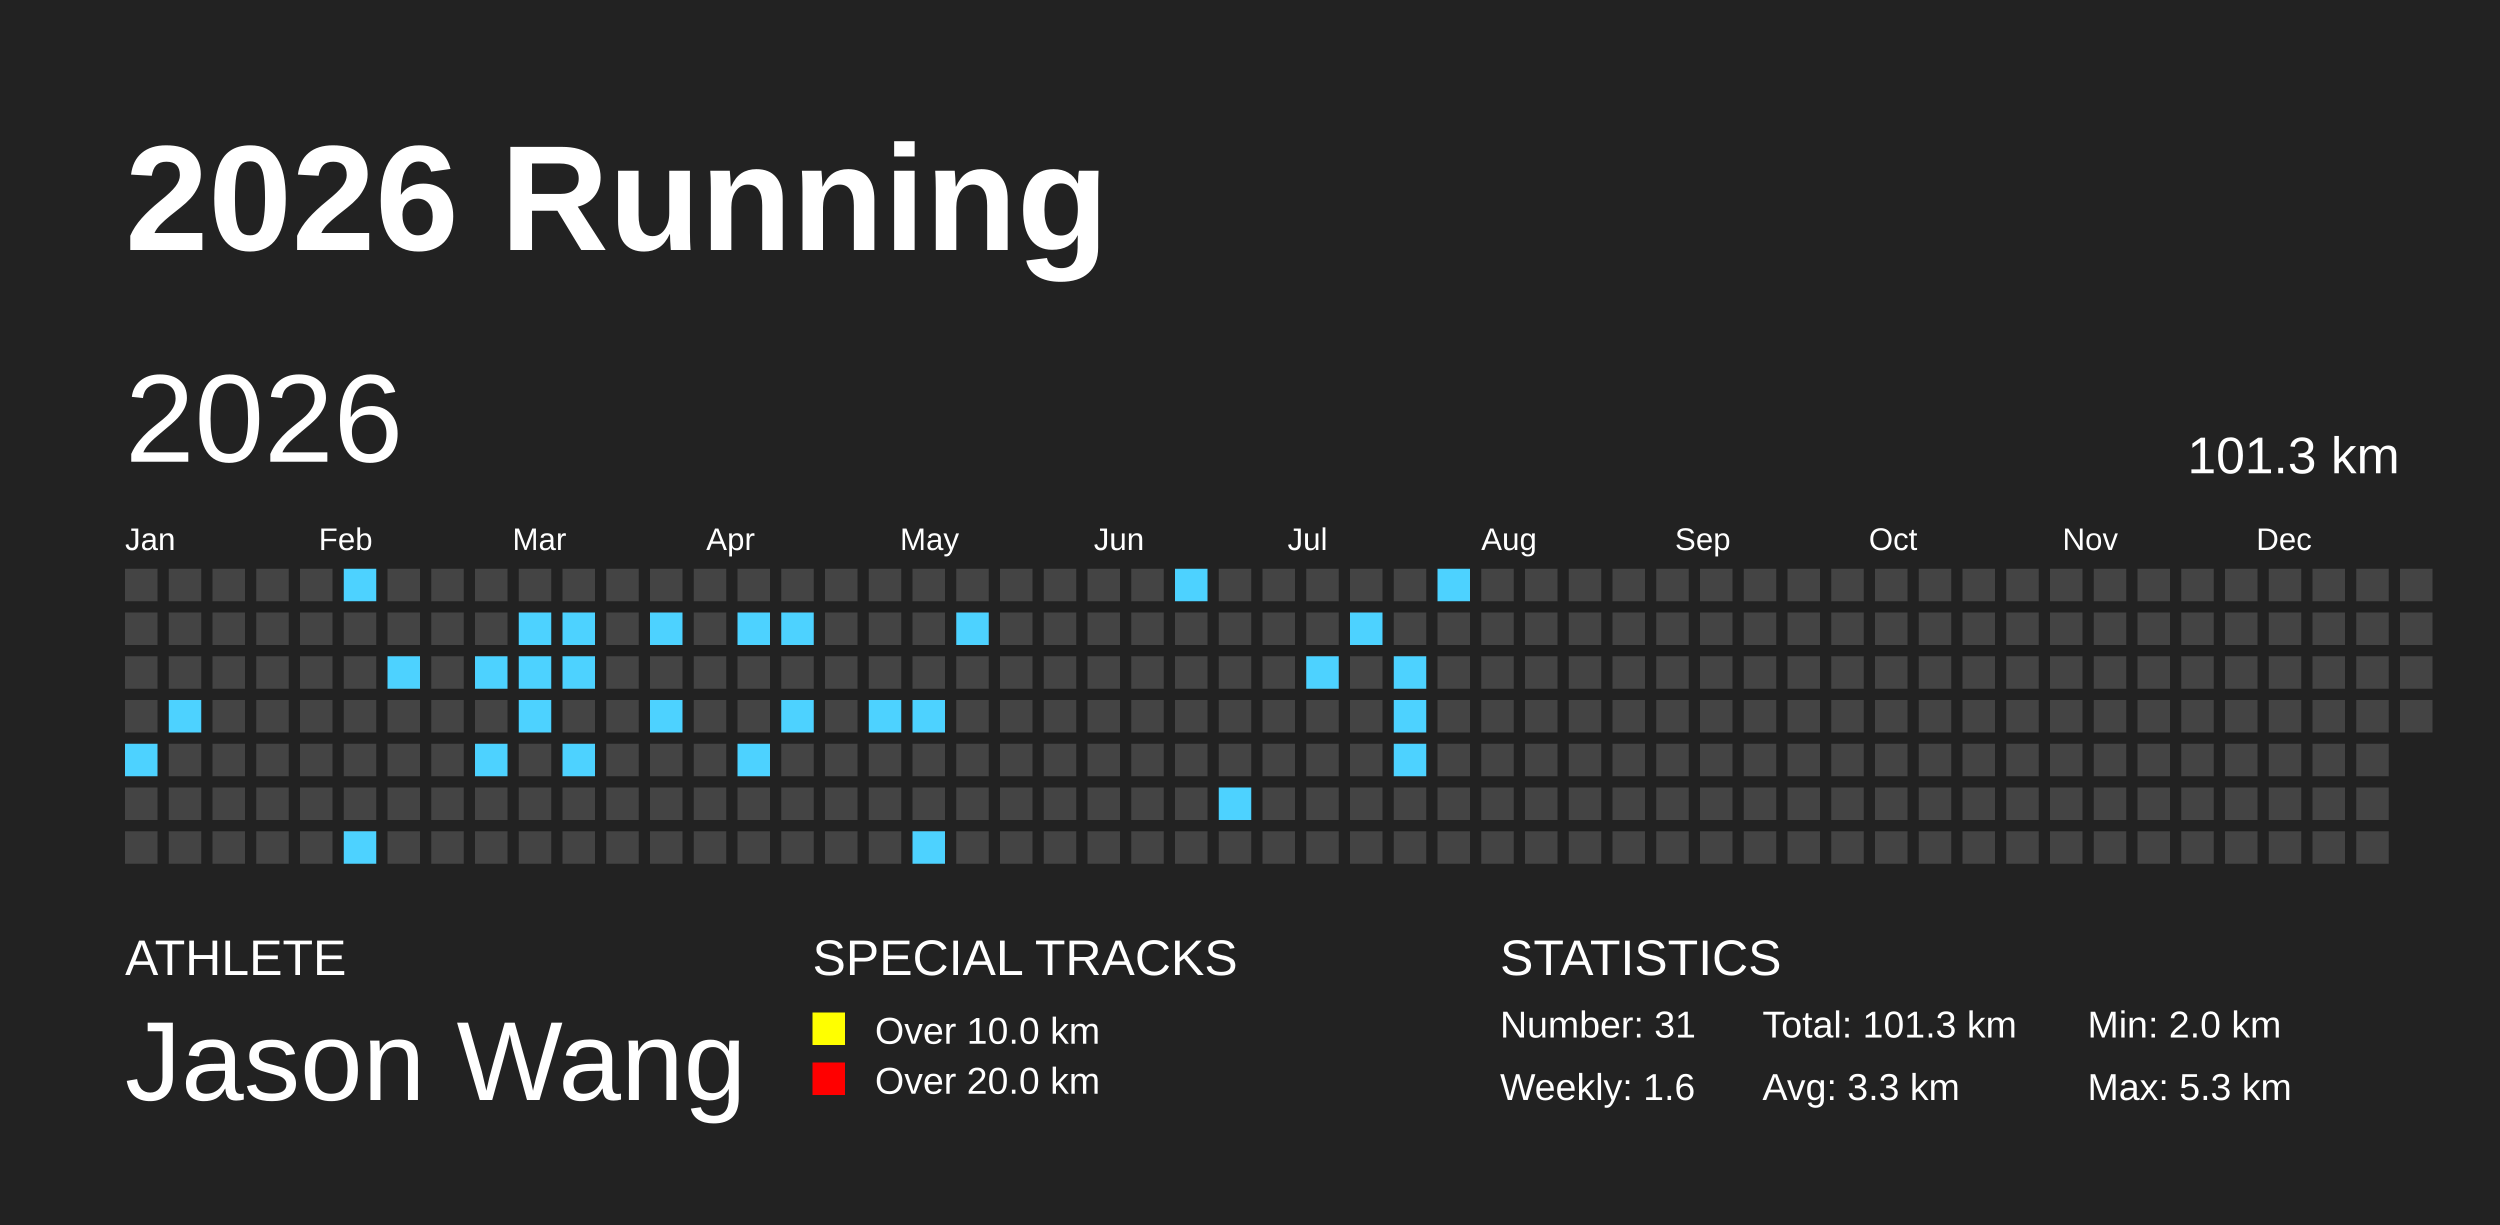
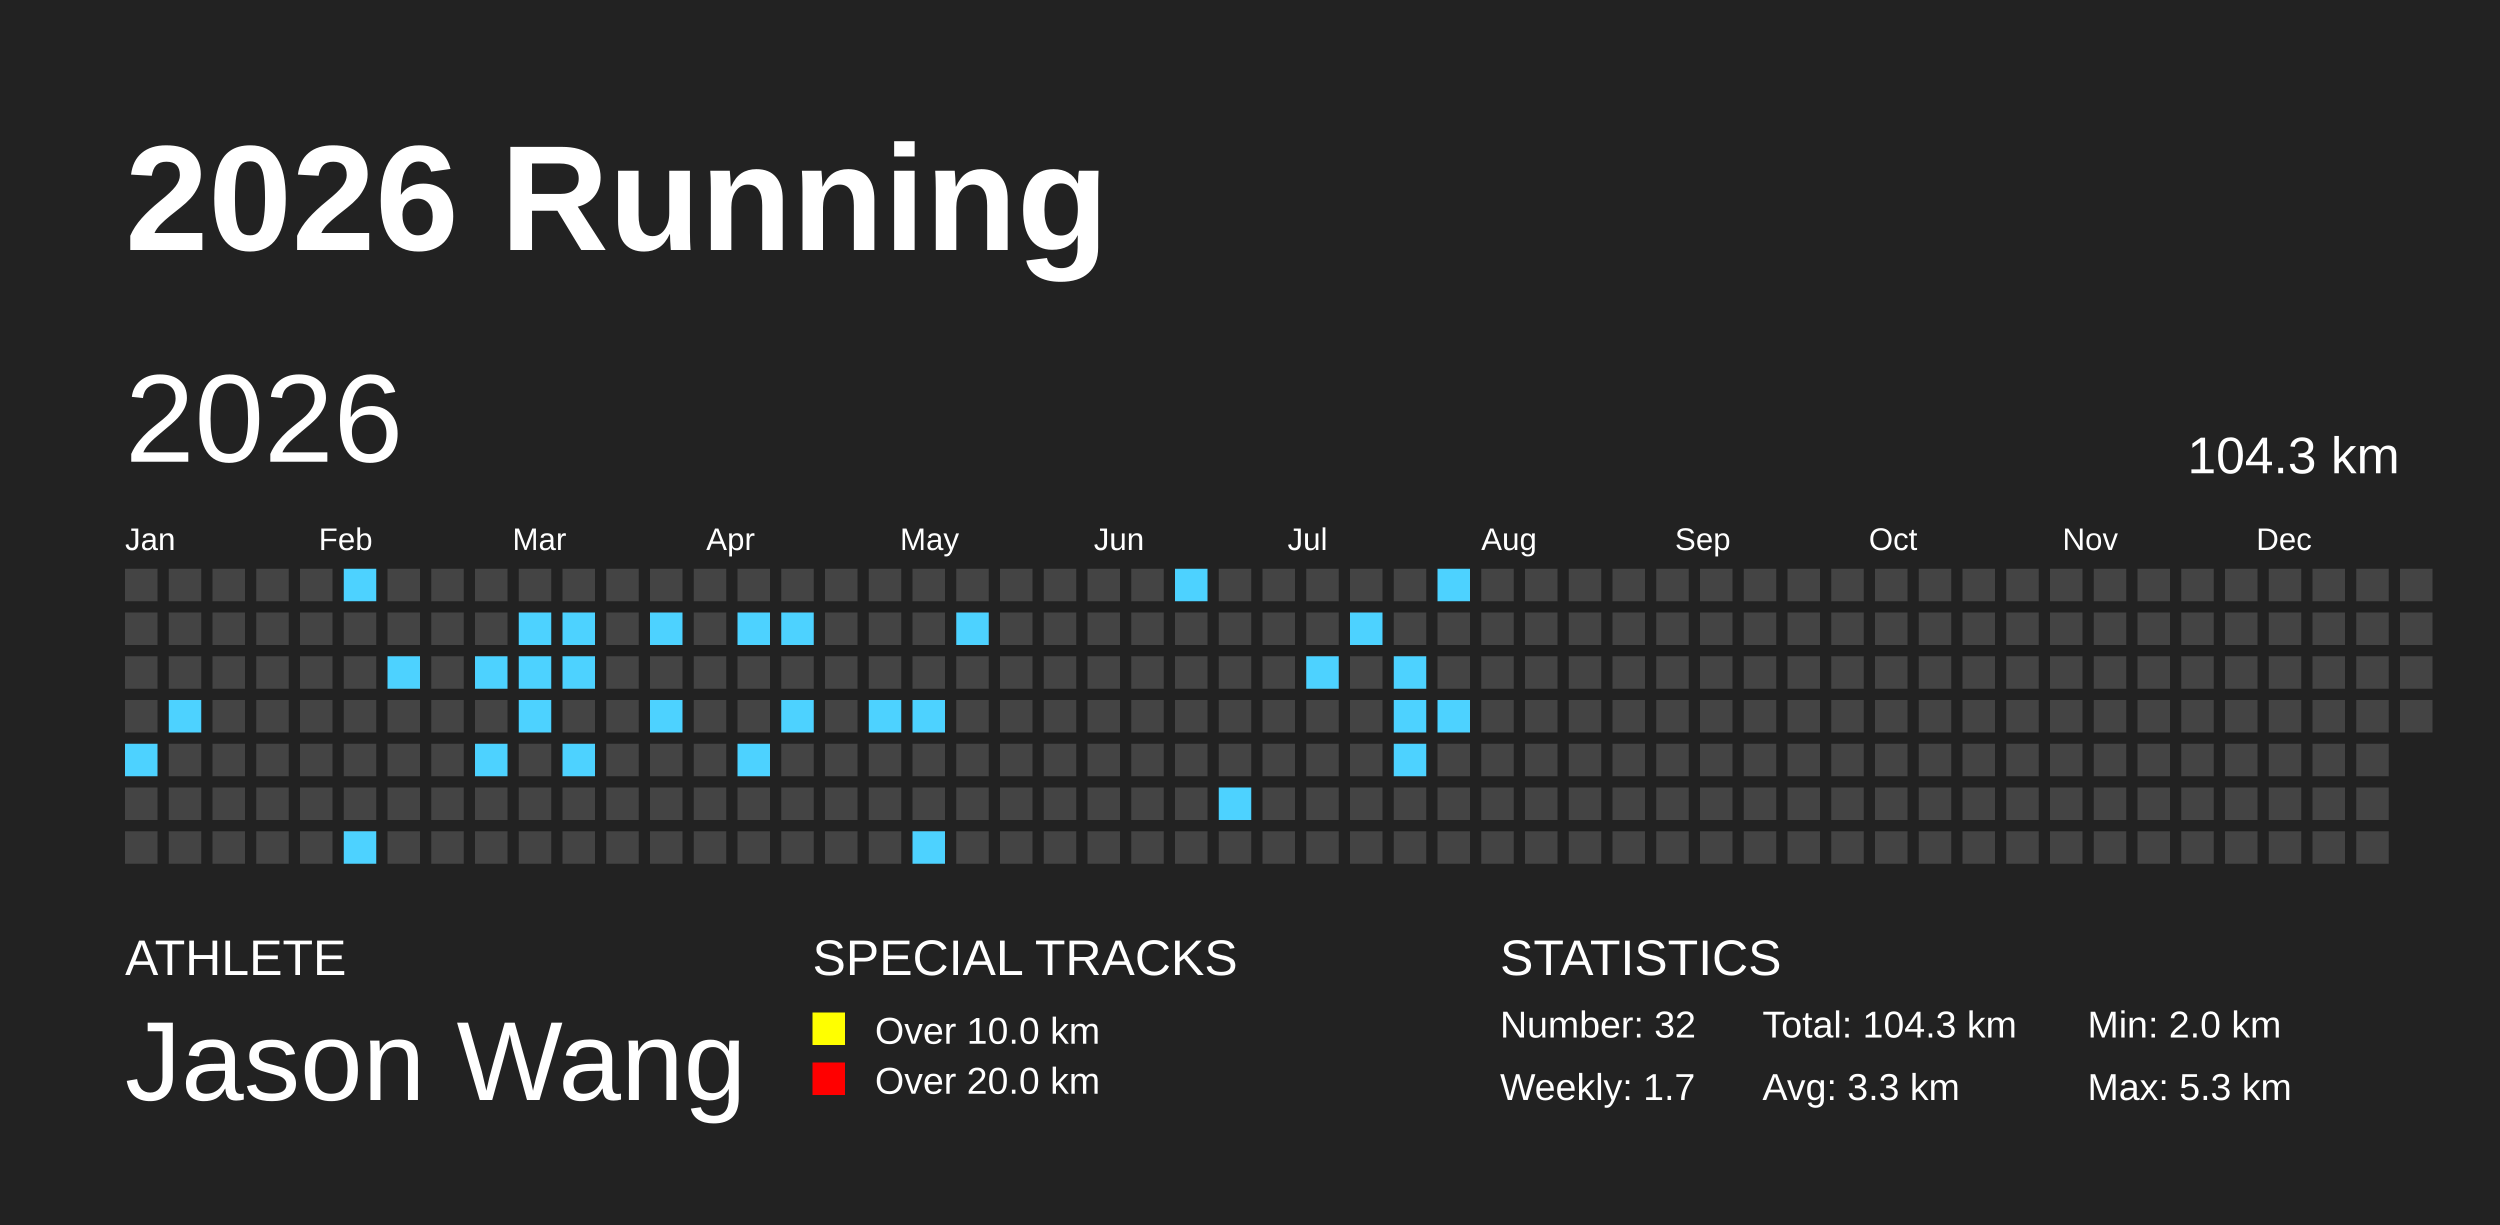
<svg xmlns="http://www.w3.org/2000/svg" baseProfile="full" height="98mm" version="1.1" viewBox="0,0,200,98" width="200mm">
  <defs />
  <rect fill="#222222" height="98" width="200" x="0" y="0" />
  <text fill="#FFFFFF" style="font-size:12px; font-family:Arial; font-weight:bold;" x="10" y="20">2026 Running</text>
  <text fill="#FFFFFF" style="font-size:4px; font-family:Arial" x="10" y="78">ATHLETE</text>
  <text fill="#FFFFFF" style="font-size:9px; font-family:Arial" x="10" y="88">Jason Wang</text>
  <text fill="#FFFFFF" style="font-size:4px; font-family:Arial" x="65" y="78">SPECIAL TRACKS</text>
  <rect fill="yellow" height="2.6" width="2.6" x="65" y="81" />
  <text fill="#FFFFFF" style="font-size:3px; font-family:Arial" x="70" y="83.5">Over 10.0 km</text>
  <rect fill="red" height="2.6" width="2.6" x="65" y="85" />
  <text fill="#FFFFFF" style="font-size:3px; font-family:Arial" x="70" y="87.5">Over 20.0 km</text>
  <text fill="#FFFFFF" style="font-size:4px; font-family:Arial" x="120" y="78">STATISTICS</text>
-   <text fill="#FFFFFF" style="font-size:3px; font-family:Arial" x="120" y="83">Number: 31</text>
-   <text fill="#FFFFFF" style="font-size:3px; font-family:Arial" x="120" y="88">Weekly: 1.6</text>
-   <text fill="#FFFFFF" style="font-size:3px; font-family:Arial" x="141" y="83">Total: 101.3 km</text>
+   <text fill="#FFFFFF" style="font-size:3px; font-family:Arial" x="120" y="83">Number: 32</text>
+   <text fill="#FFFFFF" style="font-size:3px; font-family:Arial" x="120" y="88">Weekly: 1.7</text>
+   <text fill="#FFFFFF" style="font-size:3px; font-family:Arial" x="141" y="83">Total: 104.3 km</text>
  <text fill="#FFFFFF" style="font-size:3px; font-family:Arial" x="141" y="88">Avg: 3.3 km</text>
  <text fill="#FFFFFF" style="font-size:3px; font-family:Arial" x="167" y="83">Min: 2.0 km</text>
  <text fill="#FFFFFF" style="font-size:3px; font-family:Arial" x="167" y="88">Max: 5.3 km</text>
  <text dominant-baseline="hanging" fill="#FFFFFF" style="font-size:10.0px; font-family:Arial;" x="10" y="30">2026</text>
-   <text dominant-baseline="hanging" fill="#FFFFFF" style="font-size:4.125px; font-family:Arial;" x="175" y="35">101.3 km</text>
+   <text dominant-baseline="hanging" fill="#FFFFFF" style="font-size:4.125px; font-family:Arial;" x="175" y="35">104.3 km</text>
  <text fill="#FFFFFF" style="font-size:2.5px; font-family:Arial" x="10.0" y="44">Jan</text>
  <text fill="#FFFFFF" style="font-size:2.5px; font-family:Arial" x="25.5" y="44">Feb</text>
  <text fill="#FFFFFF" style="font-size:2.5px; font-family:Arial" x="41.0" y="44">Mar</text>
  <text fill="#FFFFFF" style="font-size:2.5px; font-family:Arial" x="56.5" y="44">Apr</text>
  <text fill="#FFFFFF" style="font-size:2.5px; font-family:Arial" x="72.0" y="44">May</text>
  <text fill="#FFFFFF" style="font-size:2.5px; font-family:Arial" x="87.5" y="44">Jun</text>
  <text fill="#FFFFFF" style="font-size:2.5px; font-family:Arial" x="103.0" y="44">Jul</text>
  <text fill="#FFFFFF" style="font-size:2.5px; font-family:Arial" x="118.5" y="44">Aug</text>
  <text fill="#FFFFFF" style="font-size:2.5px; font-family:Arial" x="134.0" y="44">Sep</text>
  <text fill="#FFFFFF" style="font-size:2.5px; font-family:Arial" x="149.5" y="44">Oct</text>
  <text fill="#FFFFFF" style="font-size:2.5px; font-family:Arial" x="165.0" y="44">Nov</text>
  <text fill="#FFFFFF" style="font-size:2.5px; font-family:Arial" x="180.5" y="44">Dec</text>
  <rect fill="#444444" height="2.6" width="2.6" x="10.0" y="45.5" />
  <rect fill="#444444" height="2.6" width="2.6" x="10.0" y="49.0" />
  <rect fill="#444444" height="2.6" width="2.6" x="10.0" y="52.5" />
  <rect fill="#444444" height="2.6" width="2.6" x="10.0" y="56.0" />
  <rect fill="#4DD2FF" height="2.6" width="2.6" x="10.0" y="59.5" />
  <rect fill="#444444" height="2.6" width="2.6" x="10.0" y="63.0" />
  <rect fill="#444444" height="2.6" width="2.6" x="10.0" y="66.5" />
  <rect fill="#444444" height="2.6" width="2.6" x="13.5" y="45.5" />
  <rect fill="#444444" height="2.6" width="2.6" x="13.5" y="49.0" />
  <rect fill="#444444" height="2.6" width="2.6" x="13.5" y="52.5" />
  <rect fill="#4DD2FF" height="2.6" width="2.6" x="13.5" y="56.0" />
  <rect fill="#444444" height="2.6" width="2.6" x="13.5" y="59.5" />
  <rect fill="#444444" height="2.6" width="2.6" x="13.5" y="63.0" />
  <rect fill="#444444" height="2.6" width="2.6" x="13.5" y="66.5" />
  <rect fill="#444444" height="2.6" width="2.6" x="17.0" y="45.5" />
  <rect fill="#444444" height="2.6" width="2.6" x="17.0" y="49.0" />
  <rect fill="#444444" height="2.6" width="2.6" x="17.0" y="52.5" />
  <rect fill="#444444" height="2.6" width="2.6" x="17.0" y="56.0" />
  <rect fill="#444444" height="2.6" width="2.6" x="17.0" y="59.5" />
  <rect fill="#444444" height="2.6" width="2.6" x="17.0" y="63.0" />
  <rect fill="#444444" height="2.6" width="2.6" x="17.0" y="66.5" />
  <rect fill="#444444" height="2.6" width="2.6" x="20.5" y="45.5" />
  <rect fill="#444444" height="2.6" width="2.6" x="20.5" y="49.0" />
  <rect fill="#444444" height="2.6" width="2.6" x="20.5" y="52.5" />
  <rect fill="#444444" height="2.6" width="2.6" x="20.5" y="56.0" />
  <rect fill="#444444" height="2.6" width="2.6" x="20.5" y="59.5" />
  <rect fill="#444444" height="2.6" width="2.6" x="20.5" y="63.0" />
  <rect fill="#444444" height="2.6" width="2.6" x="20.5" y="66.5" />
  <rect fill="#444444" height="2.6" width="2.6" x="24.0" y="45.5" />
  <rect fill="#444444" height="2.6" width="2.6" x="24.0" y="49.0" />
  <rect fill="#444444" height="2.6" width="2.6" x="24.0" y="52.5" />
  <rect fill="#444444" height="2.6" width="2.6" x="24.0" y="56.0" />
  <rect fill="#444444" height="2.6" width="2.6" x="24.0" y="59.5" />
  <rect fill="#444444" height="2.6" width="2.6" x="24.0" y="63.0" />
  <rect fill="#444444" height="2.6" width="2.6" x="24.0" y="66.5" />
  <rect fill="#4DD2FF" height="2.6" width="2.6" x="27.5" y="45.5" />
  <rect fill="#444444" height="2.6" width="2.6" x="27.5" y="49.0" />
  <rect fill="#444444" height="2.6" width="2.6" x="27.5" y="52.5" />
  <rect fill="#444444" height="2.6" width="2.6" x="27.5" y="56.0" />
  <rect fill="#444444" height="2.6" width="2.6" x="27.5" y="59.5" />
  <rect fill="#444444" height="2.6" width="2.6" x="27.5" y="63.0" />
  <rect fill="#4DD2FF" height="2.6" width="2.6" x="27.5" y="66.5" />
  <rect fill="#444444" height="2.6" width="2.6" x="31.0" y="45.5" />
  <rect fill="#444444" height="2.6" width="2.6" x="31.0" y="49.0" />
  <rect fill="#4DD2FF" height="2.6" width="2.6" x="31.0" y="52.5" />
  <rect fill="#444444" height="2.6" width="2.6" x="31.0" y="56.0" />
  <rect fill="#444444" height="2.6" width="2.6" x="31.0" y="59.5" />
  <rect fill="#444444" height="2.6" width="2.6" x="31.0" y="63.0" />
  <rect fill="#444444" height="2.6" width="2.6" x="31.0" y="66.5" />
  <rect fill="#444444" height="2.6" width="2.6" x="34.5" y="45.5" />
  <rect fill="#444444" height="2.6" width="2.6" x="34.5" y="49.0" />
  <rect fill="#444444" height="2.6" width="2.6" x="34.5" y="52.5" />
  <rect fill="#444444" height="2.6" width="2.6" x="34.5" y="56.0" />
  <rect fill="#444444" height="2.6" width="2.6" x="34.5" y="59.5" />
  <rect fill="#444444" height="2.6" width="2.6" x="34.5" y="63.0" />
  <rect fill="#444444" height="2.6" width="2.6" x="34.5" y="66.5" />
  <rect fill="#444444" height="2.6" width="2.6" x="38.0" y="45.5" />
  <rect fill="#444444" height="2.6" width="2.6" x="38.0" y="49.0" />
  <rect fill="#4DD2FF" height="2.6" width="2.6" x="38.0" y="52.5" />
  <rect fill="#444444" height="2.6" width="2.6" x="38.0" y="56.0" />
  <rect fill="#4DD2FF" height="2.6" width="2.6" x="38.0" y="59.5" />
  <rect fill="#444444" height="2.6" width="2.6" x="38.0" y="63.0" />
  <rect fill="#444444" height="2.6" width="2.6" x="38.0" y="66.5" />
  <rect fill="#444444" height="2.6" width="2.6" x="41.5" y="45.5" />
  <rect fill="#4DD2FF" height="2.6" width="2.6" x="41.5" y="49.0" />
  <rect fill="#4DD2FF" height="2.6" width="2.6" x="41.5" y="52.5" />
  <rect fill="#4DD2FF" height="2.6" width="2.6" x="41.5" y="56.0" />
  <rect fill="#444444" height="2.6" width="2.6" x="41.5" y="59.5" />
  <rect fill="#444444" height="2.6" width="2.6" x="41.5" y="63.0" />
  <rect fill="#444444" height="2.6" width="2.6" x="41.5" y="66.5" />
  <rect fill="#444444" height="2.6" width="2.6" x="45.0" y="45.5" />
  <rect fill="#4DD2FF" height="2.6" width="2.6" x="45.0" y="49.0" />
  <rect fill="#4DD2FF" height="2.6" width="2.6" x="45.0" y="52.5" />
  <rect fill="#444444" height="2.6" width="2.6" x="45.0" y="56.0" />
  <rect fill="#4DD2FF" height="2.6" width="2.6" x="45.0" y="59.5" />
  <rect fill="#444444" height="2.6" width="2.6" x="45.0" y="63.0" />
  <rect fill="#444444" height="2.6" width="2.6" x="45.0" y="66.5" />
  <rect fill="#444444" height="2.6" width="2.6" x="48.5" y="45.5" />
  <rect fill="#444444" height="2.6" width="2.6" x="48.5" y="49.0" />
  <rect fill="#444444" height="2.6" width="2.6" x="48.5" y="52.5" />
  <rect fill="#444444" height="2.6" width="2.6" x="48.5" y="56.0" />
  <rect fill="#444444" height="2.6" width="2.6" x="48.5" y="59.5" />
  <rect fill="#444444" height="2.6" width="2.6" x="48.5" y="63.0" />
  <rect fill="#444444" height="2.6" width="2.6" x="48.5" y="66.5" />
  <rect fill="#444444" height="2.6" width="2.6" x="52.0" y="45.5" />
  <rect fill="#4DD2FF" height="2.6" width="2.6" x="52.0" y="49.0" />
  <rect fill="#444444" height="2.6" width="2.6" x="52.0" y="52.5" />
  <rect fill="#4DD2FF" height="2.6" width="2.6" x="52.0" y="56.0" />
  <rect fill="#444444" height="2.6" width="2.6" x="52.0" y="59.5" />
  <rect fill="#444444" height="2.6" width="2.6" x="52.0" y="63.0" />
  <rect fill="#444444" height="2.6" width="2.6" x="52.0" y="66.5" />
  <rect fill="#444444" height="2.6" width="2.6" x="55.5" y="45.5" />
  <rect fill="#444444" height="2.6" width="2.6" x="55.5" y="49.0" />
  <rect fill="#444444" height="2.6" width="2.6" x="55.5" y="52.5" />
  <rect fill="#444444" height="2.6" width="2.6" x="55.5" y="56.0" />
  <rect fill="#444444" height="2.6" width="2.6" x="55.5" y="59.5" />
  <rect fill="#444444" height="2.6" width="2.6" x="55.5" y="63.0" />
  <rect fill="#444444" height="2.6" width="2.6" x="55.5" y="66.5" />
  <rect fill="#444444" height="2.6" width="2.6" x="59.0" y="45.5" />
  <rect fill="#4DD2FF" height="2.6" width="2.6" x="59.0" y="49.0" />
  <rect fill="#444444" height="2.6" width="2.6" x="59.0" y="52.5" />
  <rect fill="#444444" height="2.6" width="2.6" x="59.0" y="56.0" />
  <rect fill="#4DD2FF" height="2.6" width="2.6" x="59.0" y="59.5" />
  <rect fill="#444444" height="2.6" width="2.6" x="59.0" y="63.0" />
  <rect fill="#444444" height="2.6" width="2.6" x="59.0" y="66.5" />
  <rect fill="#444444" height="2.6" width="2.6" x="62.5" y="45.5" />
  <rect fill="#4DD2FF" height="2.6" width="2.6" x="62.5" y="49.0" />
  <rect fill="#444444" height="2.6" width="2.6" x="62.5" y="52.5" />
  <rect fill="#4DD2FF" height="2.6" width="2.6" x="62.5" y="56.0" />
  <rect fill="#444444" height="2.6" width="2.6" x="62.5" y="59.5" />
  <rect fill="#444444" height="2.6" width="2.6" x="62.5" y="63.0" />
  <rect fill="#444444" height="2.6" width="2.6" x="62.5" y="66.5" />
  <rect fill="#444444" height="2.6" width="2.6" x="66.0" y="45.5" />
  <rect fill="#444444" height="2.6" width="2.6" x="66.0" y="49.0" />
  <rect fill="#444444" height="2.6" width="2.6" x="66.0" y="52.5" />
  <rect fill="#444444" height="2.6" width="2.6" x="66.0" y="56.0" />
  <rect fill="#444444" height="2.6" width="2.6" x="66.0" y="59.5" />
  <rect fill="#444444" height="2.6" width="2.6" x="66.0" y="63.0" />
  <rect fill="#444444" height="2.6" width="2.6" x="66.0" y="66.5" />
  <rect fill="#444444" height="2.6" width="2.6" x="69.5" y="45.5" />
  <rect fill="#444444" height="2.6" width="2.6" x="69.5" y="49.0" />
  <rect fill="#444444" height="2.6" width="2.6" x="69.5" y="52.5" />
  <rect fill="#4DD2FF" height="2.6" width="2.6" x="69.5" y="56.0" />
  <rect fill="#444444" height="2.6" width="2.6" x="69.5" y="59.5" />
  <rect fill="#444444" height="2.6" width="2.6" x="69.5" y="63.0" />
  <rect fill="#444444" height="2.6" width="2.6" x="69.5" y="66.5" />
  <rect fill="#444444" height="2.6" width="2.6" x="73.0" y="45.5" />
  <rect fill="#444444" height="2.6" width="2.6" x="73.0" y="49.0" />
  <rect fill="#444444" height="2.6" width="2.6" x="73.0" y="52.5" />
  <rect fill="#4DD2FF" height="2.6" width="2.6" x="73.0" y="56.0" />
  <rect fill="#444444" height="2.6" width="2.6" x="73.0" y="59.5" />
  <rect fill="#444444" height="2.6" width="2.6" x="73.0" y="63.0" />
  <rect fill="#4DD2FF" height="2.6" width="2.6" x="73.0" y="66.5" />
  <rect fill="#444444" height="2.6" width="2.6" x="76.5" y="45.5" />
  <rect fill="#4DD2FF" height="2.6" width="2.6" x="76.5" y="49.0" />
  <rect fill="#444444" height="2.6" width="2.6" x="76.5" y="52.5" />
  <rect fill="#444444" height="2.6" width="2.6" x="76.5" y="56.0" />
  <rect fill="#444444" height="2.6" width="2.6" x="76.5" y="59.5" />
  <rect fill="#444444" height="2.6" width="2.6" x="76.5" y="63.0" />
  <rect fill="#444444" height="2.6" width="2.6" x="76.5" y="66.5" />
  <rect fill="#444444" height="2.6" width="2.6" x="80.0" y="45.5" />
  <rect fill="#444444" height="2.6" width="2.6" x="80.0" y="49.0" />
  <rect fill="#444444" height="2.6" width="2.6" x="80.0" y="52.5" />
  <rect fill="#444444" height="2.6" width="2.6" x="80.0" y="56.0" />
  <rect fill="#444444" height="2.6" width="2.6" x="80.0" y="59.5" />
  <rect fill="#444444" height="2.6" width="2.6" x="80.0" y="63.0" />
  <rect fill="#444444" height="2.6" width="2.6" x="80.0" y="66.5" />
  <rect fill="#444444" height="2.6" width="2.6" x="83.5" y="45.5" />
  <rect fill="#444444" height="2.6" width="2.6" x="83.5" y="49.0" />
  <rect fill="#444444" height="2.6" width="2.6" x="83.5" y="52.5" />
  <rect fill="#444444" height="2.6" width="2.6" x="83.5" y="56.0" />
  <rect fill="#444444" height="2.6" width="2.6" x="83.5" y="59.5" />
  <rect fill="#444444" height="2.6" width="2.6" x="83.5" y="63.0" />
  <rect fill="#444444" height="2.6" width="2.6" x="83.5" y="66.5" />
  <rect fill="#444444" height="2.6" width="2.6" x="87.0" y="45.5" />
  <rect fill="#444444" height="2.6" width="2.6" x="87.0" y="49.0" />
  <rect fill="#444444" height="2.6" width="2.6" x="87.0" y="52.5" />
  <rect fill="#444444" height="2.6" width="2.6" x="87.0" y="56.0" />
  <rect fill="#444444" height="2.6" width="2.6" x="87.0" y="59.5" />
  <rect fill="#444444" height="2.6" width="2.6" x="87.0" y="63.0" />
  <rect fill="#444444" height="2.6" width="2.6" x="87.0" y="66.5" />
  <rect fill="#444444" height="2.6" width="2.6" x="90.5" y="45.5" />
  <rect fill="#444444" height="2.6" width="2.6" x="90.5" y="49.0" />
  <rect fill="#444444" height="2.6" width="2.6" x="90.5" y="52.5" />
  <rect fill="#444444" height="2.6" width="2.6" x="90.5" y="56.0" />
  <rect fill="#444444" height="2.6" width="2.6" x="90.5" y="59.5" />
  <rect fill="#444444" height="2.6" width="2.6" x="90.5" y="63.0" />
  <rect fill="#444444" height="2.6" width="2.6" x="90.5" y="66.5" />
  <rect fill="#4DD2FF" height="2.6" width="2.6" x="94.0" y="45.5" />
  <rect fill="#444444" height="2.6" width="2.6" x="94.0" y="49.0" />
  <rect fill="#444444" height="2.6" width="2.6" x="94.0" y="52.5" />
  <rect fill="#444444" height="2.6" width="2.6" x="94.0" y="56.0" />
  <rect fill="#444444" height="2.6" width="2.6" x="94.0" y="59.5" />
  <rect fill="#444444" height="2.6" width="2.6" x="94.0" y="63.0" />
  <rect fill="#444444" height="2.6" width="2.6" x="94.0" y="66.5" />
  <rect fill="#444444" height="2.6" width="2.6" x="97.5" y="45.5" />
  <rect fill="#444444" height="2.6" width="2.6" x="97.5" y="49.0" />
  <rect fill="#444444" height="2.6" width="2.6" x="97.5" y="52.5" />
  <rect fill="#444444" height="2.6" width="2.6" x="97.5" y="56.0" />
  <rect fill="#444444" height="2.6" width="2.6" x="97.5" y="59.5" />
  <rect fill="#4DD2FF" height="2.6" width="2.6" x="97.5" y="63.0" />
  <rect fill="#444444" height="2.6" width="2.6" x="97.5" y="66.5" />
  <rect fill="#444444" height="2.6" width="2.6" x="101.0" y="45.5" />
  <rect fill="#444444" height="2.6" width="2.6" x="101.0" y="49.0" />
  <rect fill="#444444" height="2.6" width="2.6" x="101.0" y="52.5" />
  <rect fill="#444444" height="2.6" width="2.6" x="101.0" y="56.0" />
  <rect fill="#444444" height="2.6" width="2.6" x="101.0" y="59.5" />
  <rect fill="#444444" height="2.6" width="2.6" x="101.0" y="63.0" />
  <rect fill="#444444" height="2.6" width="2.6" x="101.0" y="66.5" />
  <rect fill="#444444" height="2.6" width="2.6" x="104.5" y="45.5" />
  <rect fill="#444444" height="2.6" width="2.6" x="104.5" y="49.0" />
  <rect fill="#4DD2FF" height="2.6" width="2.6" x="104.5" y="52.5" />
  <rect fill="#444444" height="2.6" width="2.6" x="104.5" y="56.0" />
  <rect fill="#444444" height="2.6" width="2.6" x="104.5" y="59.5" />
  <rect fill="#444444" height="2.6" width="2.6" x="104.5" y="63.0" />
  <rect fill="#444444" height="2.6" width="2.6" x="104.5" y="66.5" />
  <rect fill="#444444" height="2.6" width="2.6" x="108.0" y="45.5" />
  <rect fill="#4DD2FF" height="2.6" width="2.6" x="108.0" y="49.0" />
  <rect fill="#444444" height="2.6" width="2.6" x="108.0" y="52.5" />
  <rect fill="#444444" height="2.6" width="2.6" x="108.0" y="56.0" />
  <rect fill="#444444" height="2.6" width="2.6" x="108.0" y="59.5" />
  <rect fill="#444444" height="2.6" width="2.6" x="108.0" y="63.0" />
  <rect fill="#444444" height="2.6" width="2.6" x="108.0" y="66.5" />
  <rect fill="#444444" height="2.6" width="2.6" x="111.5" y="45.5" />
  <rect fill="#444444" height="2.6" width="2.6" x="111.5" y="49.0" />
  <rect fill="#4DD2FF" height="2.6" width="2.6" x="111.5" y="52.5" />
  <rect fill="#4DD2FF" height="2.6" width="2.6" x="111.5" y="56.0" />
  <rect fill="#4DD2FF" height="2.6" width="2.6" x="111.5" y="59.5" />
  <rect fill="#444444" height="2.6" width="2.6" x="111.5" y="63.0" />
  <rect fill="#444444" height="2.6" width="2.6" x="111.5" y="66.5" />
  <rect fill="#4DD2FF" height="2.6" width="2.6" x="115.0" y="45.5" />
  <rect fill="#444444" height="2.6" width="2.6" x="115.0" y="49.0" />
  <rect fill="#444444" height="2.6" width="2.6" x="115.0" y="52.5" />
-   <rect fill="#444444" height="2.6" width="2.6" x="115.0" y="56.0" />
+   <rect fill="#4DD2FF" height="2.6" width="2.6" x="115.0" y="56.0" />
  <rect fill="#444444" height="2.6" width="2.6" x="115.0" y="59.5" />
  <rect fill="#444444" height="2.6" width="2.6" x="115.0" y="63.0" />
  <rect fill="#444444" height="2.6" width="2.6" x="115.0" y="66.5" />
  <rect fill="#444444" height="2.6" width="2.6" x="118.5" y="45.5" />
  <rect fill="#444444" height="2.6" width="2.6" x="118.5" y="49.0" />
  <rect fill="#444444" height="2.6" width="2.6" x="118.5" y="52.5" />
  <rect fill="#444444" height="2.6" width="2.6" x="118.5" y="56.0" />
  <rect fill="#444444" height="2.6" width="2.6" x="118.5" y="59.5" />
  <rect fill="#444444" height="2.6" width="2.6" x="118.5" y="63.0" />
  <rect fill="#444444" height="2.6" width="2.6" x="118.5" y="66.5" />
  <rect fill="#444444" height="2.6" width="2.6" x="122.0" y="45.5" />
  <rect fill="#444444" height="2.6" width="2.6" x="122.0" y="49.0" />
  <rect fill="#444444" height="2.6" width="2.6" x="122.0" y="52.5" />
  <rect fill="#444444" height="2.6" width="2.6" x="122.0" y="56.0" />
  <rect fill="#444444" height="2.6" width="2.6" x="122.0" y="59.5" />
  <rect fill="#444444" height="2.6" width="2.6" x="122.0" y="63.0" />
  <rect fill="#444444" height="2.6" width="2.6" x="122.0" y="66.5" />
  <rect fill="#444444" height="2.6" width="2.6" x="125.5" y="45.5" />
  <rect fill="#444444" height="2.6" width="2.6" x="125.5" y="49.0" />
  <rect fill="#444444" height="2.6" width="2.6" x="125.5" y="52.5" />
  <rect fill="#444444" height="2.6" width="2.6" x="125.5" y="56.0" />
  <rect fill="#444444" height="2.6" width="2.6" x="125.5" y="59.5" />
  <rect fill="#444444" height="2.6" width="2.6" x="125.5" y="63.0" />
  <rect fill="#444444" height="2.6" width="2.6" x="125.5" y="66.5" />
  <rect fill="#444444" height="2.6" width="2.6" x="129.0" y="45.5" />
  <rect fill="#444444" height="2.6" width="2.6" x="129.0" y="49.0" />
  <rect fill="#444444" height="2.6" width="2.6" x="129.0" y="52.5" />
  <rect fill="#444444" height="2.6" width="2.6" x="129.0" y="56.0" />
  <rect fill="#444444" height="2.6" width="2.6" x="129.0" y="59.5" />
  <rect fill="#444444" height="2.6" width="2.6" x="129.0" y="63.0" />
  <rect fill="#444444" height="2.6" width="2.6" x="129.0" y="66.5" />
  <rect fill="#444444" height="2.6" width="2.6" x="132.5" y="45.5" />
  <rect fill="#444444" height="2.6" width="2.6" x="132.5" y="49.0" />
  <rect fill="#444444" height="2.6" width="2.6" x="132.5" y="52.5" />
  <rect fill="#444444" height="2.6" width="2.6" x="132.5" y="56.0" />
  <rect fill="#444444" height="2.6" width="2.6" x="132.5" y="59.5" />
  <rect fill="#444444" height="2.6" width="2.6" x="132.5" y="63.0" />
  <rect fill="#444444" height="2.6" width="2.6" x="132.5" y="66.5" />
  <rect fill="#444444" height="2.6" width="2.6" x="136.0" y="45.5" />
  <rect fill="#444444" height="2.6" width="2.6" x="136.0" y="49.0" />
  <rect fill="#444444" height="2.6" width="2.6" x="136.0" y="52.5" />
  <rect fill="#444444" height="2.6" width="2.6" x="136.0" y="56.0" />
  <rect fill="#444444" height="2.6" width="2.6" x="136.0" y="59.5" />
  <rect fill="#444444" height="2.6" width="2.6" x="136.0" y="63.0" />
  <rect fill="#444444" height="2.6" width="2.6" x="136.0" y="66.5" />
  <rect fill="#444444" height="2.6" width="2.6" x="139.5" y="45.5" />
  <rect fill="#444444" height="2.6" width="2.6" x="139.5" y="49.0" />
  <rect fill="#444444" height="2.6" width="2.6" x="139.5" y="52.5" />
  <rect fill="#444444" height="2.6" width="2.6" x="139.5" y="56.0" />
  <rect fill="#444444" height="2.6" width="2.6" x="139.5" y="59.5" />
  <rect fill="#444444" height="2.6" width="2.6" x="139.5" y="63.0" />
  <rect fill="#444444" height="2.6" width="2.6" x="139.5" y="66.5" />
  <rect fill="#444444" height="2.6" width="2.6" x="143.0" y="45.5" />
  <rect fill="#444444" height="2.6" width="2.6" x="143.0" y="49.0" />
  <rect fill="#444444" height="2.6" width="2.6" x="143.0" y="52.5" />
  <rect fill="#444444" height="2.6" width="2.6" x="143.0" y="56.0" />
  <rect fill="#444444" height="2.6" width="2.6" x="143.0" y="59.5" />
  <rect fill="#444444" height="2.6" width="2.6" x="143.0" y="63.0" />
  <rect fill="#444444" height="2.6" width="2.6" x="143.0" y="66.5" />
  <rect fill="#444444" height="2.6" width="2.6" x="146.5" y="45.5" />
  <rect fill="#444444" height="2.6" width="2.6" x="146.5" y="49.0" />
  <rect fill="#444444" height="2.6" width="2.6" x="146.5" y="52.5" />
  <rect fill="#444444" height="2.6" width="2.6" x="146.5" y="56.0" />
  <rect fill="#444444" height="2.6" width="2.6" x="146.5" y="59.5" />
  <rect fill="#444444" height="2.6" width="2.6" x="146.5" y="63.0" />
  <rect fill="#444444" height="2.6" width="2.6" x="146.5" y="66.5" />
  <rect fill="#444444" height="2.6" width="2.6" x="150.0" y="45.5" />
  <rect fill="#444444" height="2.6" width="2.6" x="150.0" y="49.0" />
  <rect fill="#444444" height="2.6" width="2.6" x="150.0" y="52.5" />
  <rect fill="#444444" height="2.6" width="2.6" x="150.0" y="56.0" />
  <rect fill="#444444" height="2.6" width="2.6" x="150.0" y="59.5" />
  <rect fill="#444444" height="2.6" width="2.6" x="150.0" y="63.0" />
  <rect fill="#444444" height="2.6" width="2.6" x="150.0" y="66.5" />
  <rect fill="#444444" height="2.6" width="2.6" x="153.5" y="45.5" />
  <rect fill="#444444" height="2.6" width="2.6" x="153.5" y="49.0" />
  <rect fill="#444444" height="2.6" width="2.6" x="153.5" y="52.5" />
  <rect fill="#444444" height="2.6" width="2.6" x="153.5" y="56.0" />
  <rect fill="#444444" height="2.6" width="2.6" x="153.5" y="59.5" />
  <rect fill="#444444" height="2.6" width="2.6" x="153.5" y="63.0" />
  <rect fill="#444444" height="2.6" width="2.6" x="153.5" y="66.5" />
  <rect fill="#444444" height="2.6" width="2.6" x="157.0" y="45.5" />
  <rect fill="#444444" height="2.6" width="2.6" x="157.0" y="49.0" />
  <rect fill="#444444" height="2.6" width="2.6" x="157.0" y="52.5" />
  <rect fill="#444444" height="2.6" width="2.6" x="157.0" y="56.0" />
  <rect fill="#444444" height="2.6" width="2.6" x="157.0" y="59.5" />
  <rect fill="#444444" height="2.6" width="2.6" x="157.0" y="63.0" />
  <rect fill="#444444" height="2.6" width="2.6" x="157.0" y="66.5" />
  <rect fill="#444444" height="2.6" width="2.6" x="160.5" y="45.5" />
  <rect fill="#444444" height="2.6" width="2.6" x="160.5" y="49.0" />
  <rect fill="#444444" height="2.6" width="2.6" x="160.5" y="52.5" />
  <rect fill="#444444" height="2.6" width="2.6" x="160.5" y="56.0" />
  <rect fill="#444444" height="2.6" width="2.6" x="160.5" y="59.5" />
  <rect fill="#444444" height="2.6" width="2.6" x="160.5" y="63.0" />
  <rect fill="#444444" height="2.6" width="2.6" x="160.5" y="66.5" />
  <rect fill="#444444" height="2.6" width="2.6" x="164.0" y="45.5" />
  <rect fill="#444444" height="2.6" width="2.6" x="164.0" y="49.0" />
  <rect fill="#444444" height="2.6" width="2.6" x="164.0" y="52.5" />
  <rect fill="#444444" height="2.6" width="2.6" x="164.0" y="56.0" />
  <rect fill="#444444" height="2.6" width="2.6" x="164.0" y="59.5" />
  <rect fill="#444444" height="2.6" width="2.6" x="164.0" y="63.0" />
  <rect fill="#444444" height="2.6" width="2.6" x="164.0" y="66.5" />
  <rect fill="#444444" height="2.6" width="2.6" x="167.5" y="45.5" />
  <rect fill="#444444" height="2.6" width="2.6" x="167.5" y="49.0" />
  <rect fill="#444444" height="2.6" width="2.6" x="167.5" y="52.5" />
  <rect fill="#444444" height="2.6" width="2.6" x="167.5" y="56.0" />
  <rect fill="#444444" height="2.6" width="2.6" x="167.5" y="59.5" />
  <rect fill="#444444" height="2.6" width="2.6" x="167.5" y="63.0" />
  <rect fill="#444444" height="2.6" width="2.6" x="167.5" y="66.5" />
  <rect fill="#444444" height="2.6" width="2.6" x="171.0" y="45.5" />
  <rect fill="#444444" height="2.6" width="2.6" x="171.0" y="49.0" />
  <rect fill="#444444" height="2.6" width="2.6" x="171.0" y="52.5" />
  <rect fill="#444444" height="2.6" width="2.6" x="171.0" y="56.0" />
  <rect fill="#444444" height="2.6" width="2.6" x="171.0" y="59.5" />
  <rect fill="#444444" height="2.6" width="2.6" x="171.0" y="63.0" />
  <rect fill="#444444" height="2.6" width="2.6" x="171.0" y="66.5" />
  <rect fill="#444444" height="2.6" width="2.6" x="174.5" y="45.5" />
  <rect fill="#444444" height="2.6" width="2.6" x="174.5" y="49.0" />
  <rect fill="#444444" height="2.6" width="2.6" x="174.5" y="52.5" />
  <rect fill="#444444" height="2.6" width="2.6" x="174.5" y="56.0" />
  <rect fill="#444444" height="2.6" width="2.6" x="174.5" y="59.5" />
  <rect fill="#444444" height="2.6" width="2.6" x="174.5" y="63.0" />
  <rect fill="#444444" height="2.6" width="2.6" x="174.5" y="66.5" />
  <rect fill="#444444" height="2.6" width="2.6" x="178.0" y="45.5" />
  <rect fill="#444444" height="2.6" width="2.6" x="178.0" y="49.0" />
  <rect fill="#444444" height="2.6" width="2.6" x="178.0" y="52.5" />
  <rect fill="#444444" height="2.6" width="2.6" x="178.0" y="56.0" />
  <rect fill="#444444" height="2.6" width="2.6" x="178.0" y="59.5" />
  <rect fill="#444444" height="2.6" width="2.6" x="178.0" y="63.0" />
  <rect fill="#444444" height="2.6" width="2.6" x="178.0" y="66.5" />
  <rect fill="#444444" height="2.6" width="2.6" x="181.5" y="45.5" />
  <rect fill="#444444" height="2.6" width="2.6" x="181.5" y="49.0" />
  <rect fill="#444444" height="2.6" width="2.6" x="181.5" y="52.5" />
  <rect fill="#444444" height="2.6" width="2.6" x="181.5" y="56.0" />
  <rect fill="#444444" height="2.6" width="2.6" x="181.5" y="59.5" />
  <rect fill="#444444" height="2.6" width="2.6" x="181.5" y="63.0" />
  <rect fill="#444444" height="2.6" width="2.6" x="181.5" y="66.5" />
  <rect fill="#444444" height="2.6" width="2.6" x="185.0" y="45.5" />
  <rect fill="#444444" height="2.6" width="2.6" x="185.0" y="49.0" />
  <rect fill="#444444" height="2.6" width="2.6" x="185.0" y="52.5" />
  <rect fill="#444444" height="2.6" width="2.6" x="185.0" y="56.0" />
  <rect fill="#444444" height="2.6" width="2.6" x="185.0" y="59.5" />
  <rect fill="#444444" height="2.6" width="2.6" x="185.0" y="63.0" />
  <rect fill="#444444" height="2.6" width="2.6" x="185.0" y="66.5" />
  <rect fill="#444444" height="2.6" width="2.6" x="188.5" y="45.5" />
  <rect fill="#444444" height="2.6" width="2.6" x="188.5" y="49.0" />
  <rect fill="#444444" height="2.6" width="2.6" x="188.5" y="52.5" />
  <rect fill="#444444" height="2.6" width="2.6" x="188.5" y="56.0" />
  <rect fill="#444444" height="2.6" width="2.6" x="188.5" y="59.5" />
  <rect fill="#444444" height="2.6" width="2.6" x="188.5" y="63.0" />
  <rect fill="#444444" height="2.6" width="2.6" x="188.5" y="66.5" />
  <rect fill="#444444" height="2.6" width="2.6" x="192.0" y="45.5" />
  <rect fill="#444444" height="2.6" width="2.6" x="192.0" y="49.0" />
  <rect fill="#444444" height="2.6" width="2.6" x="192.0" y="52.5" />
  <rect fill="#444444" height="2.6" width="2.6" x="192.0" y="56.0" />
</svg>
